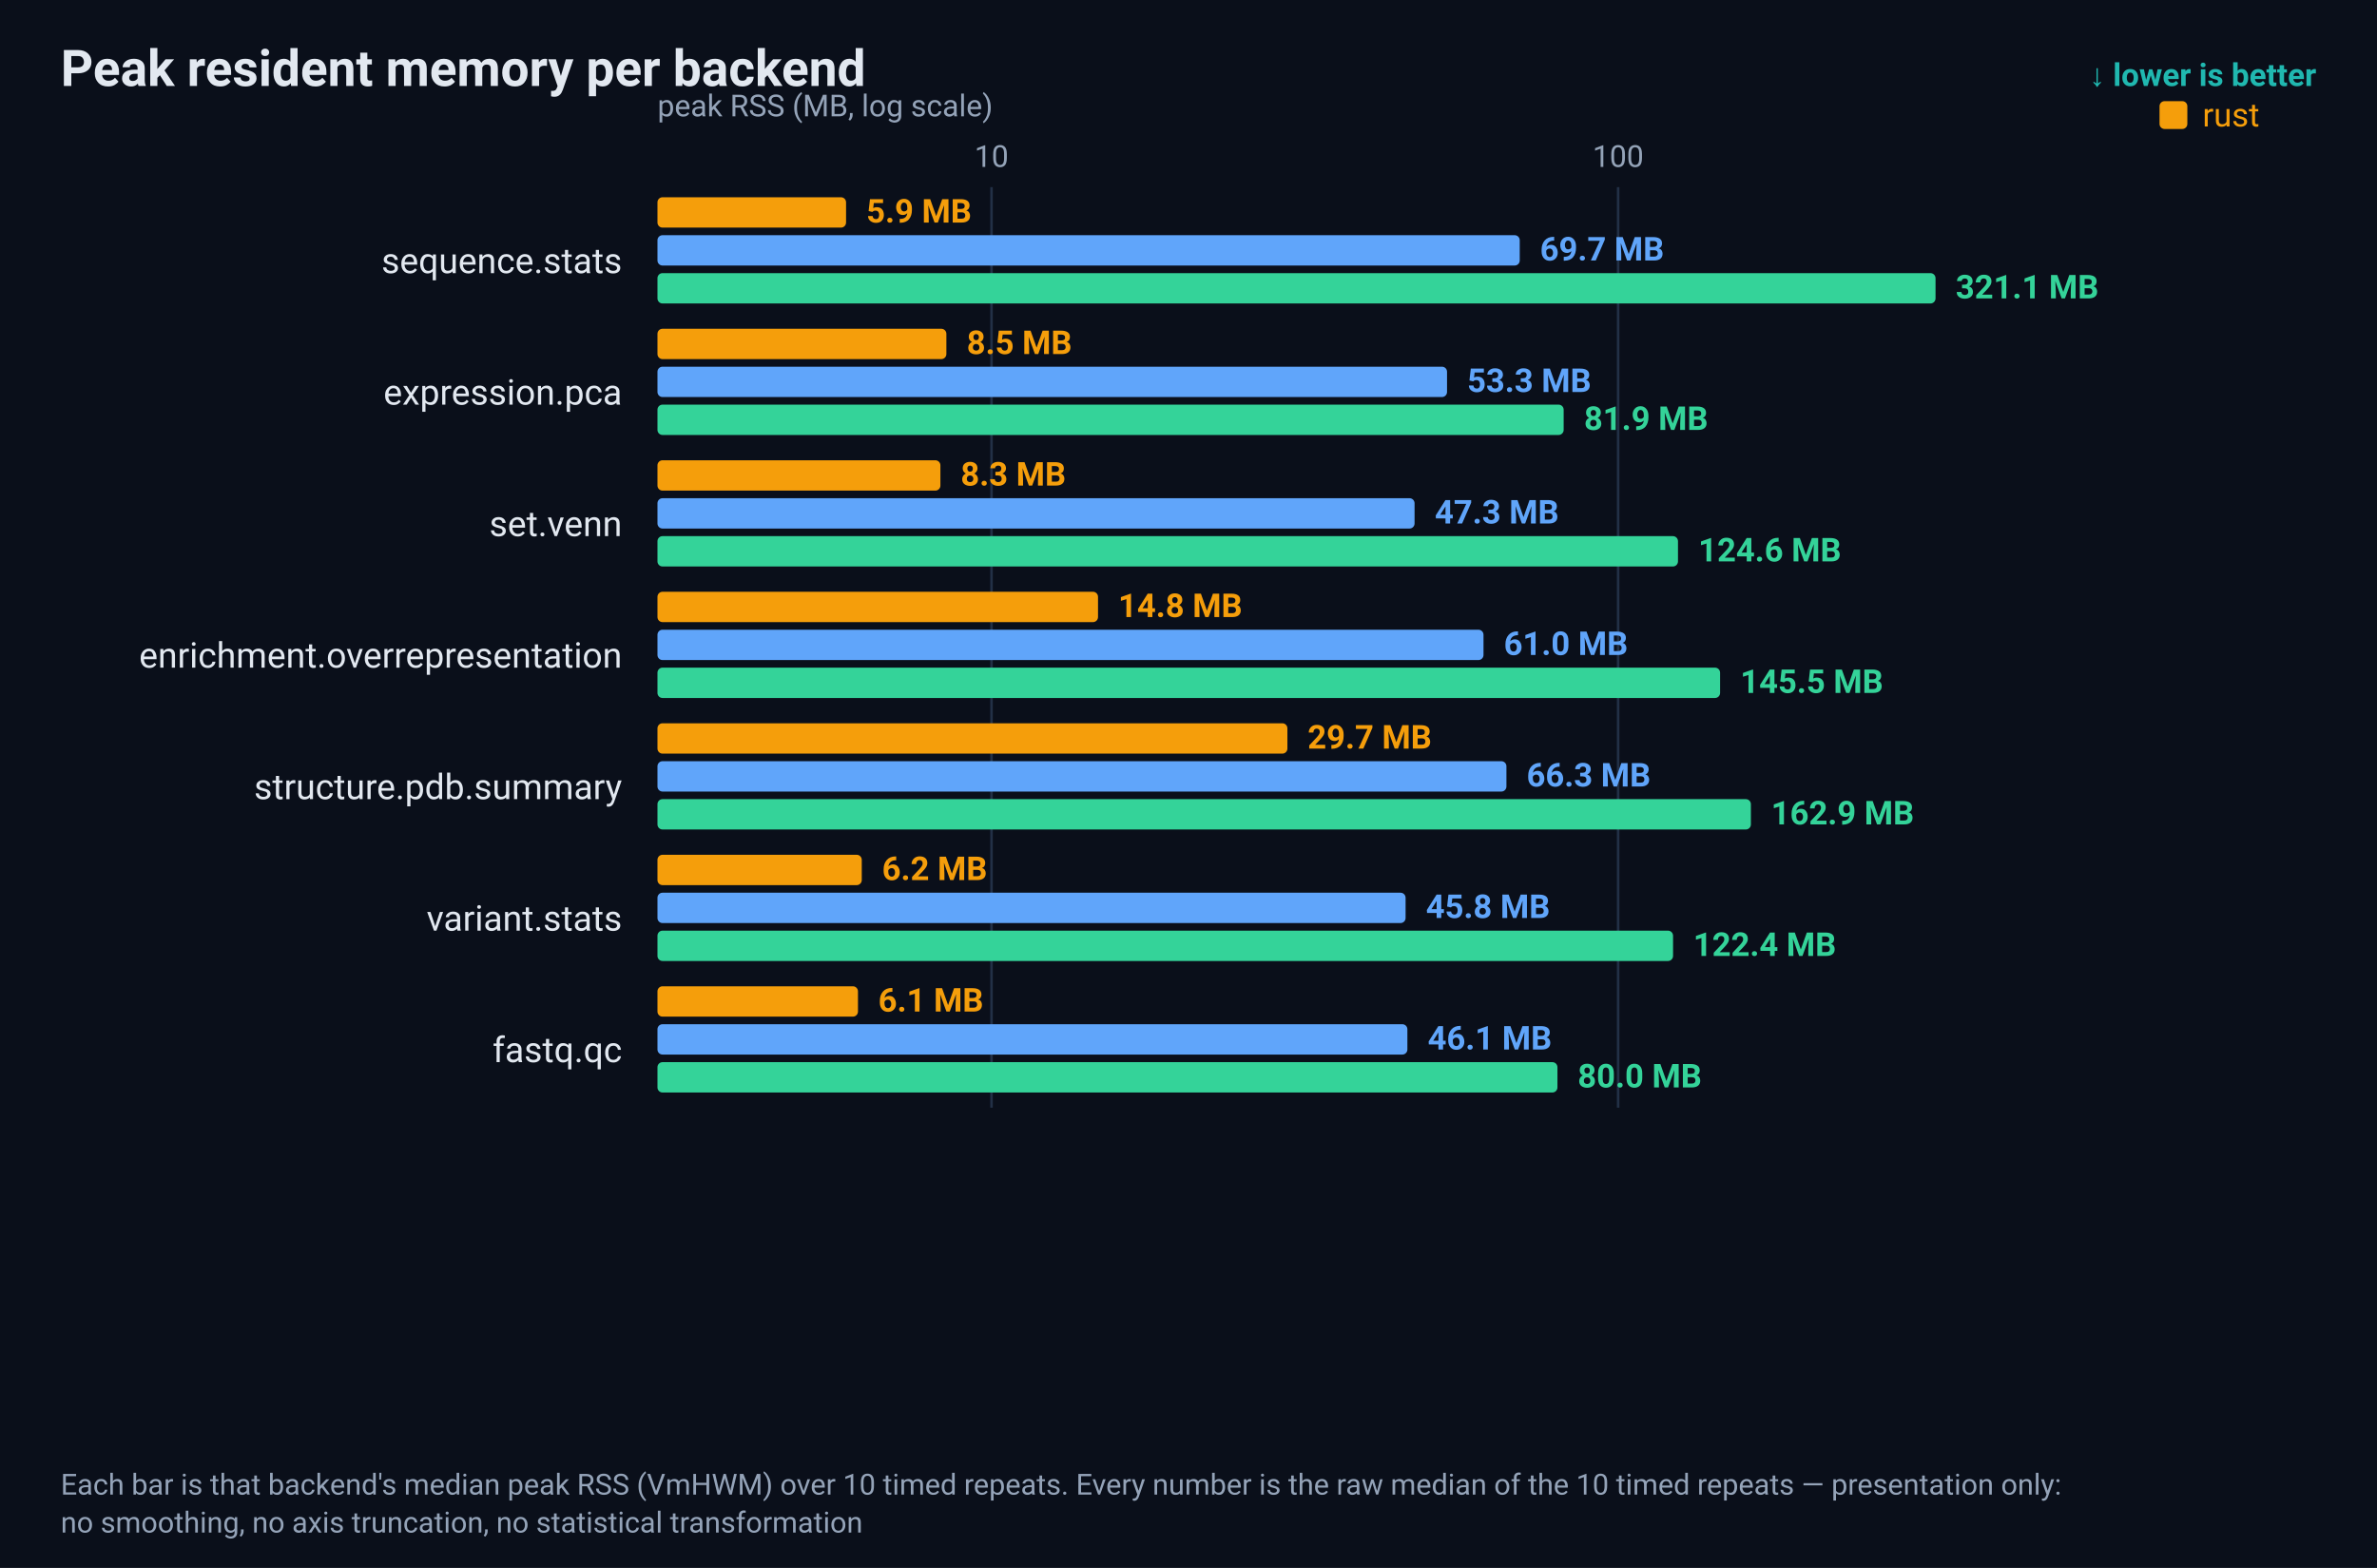
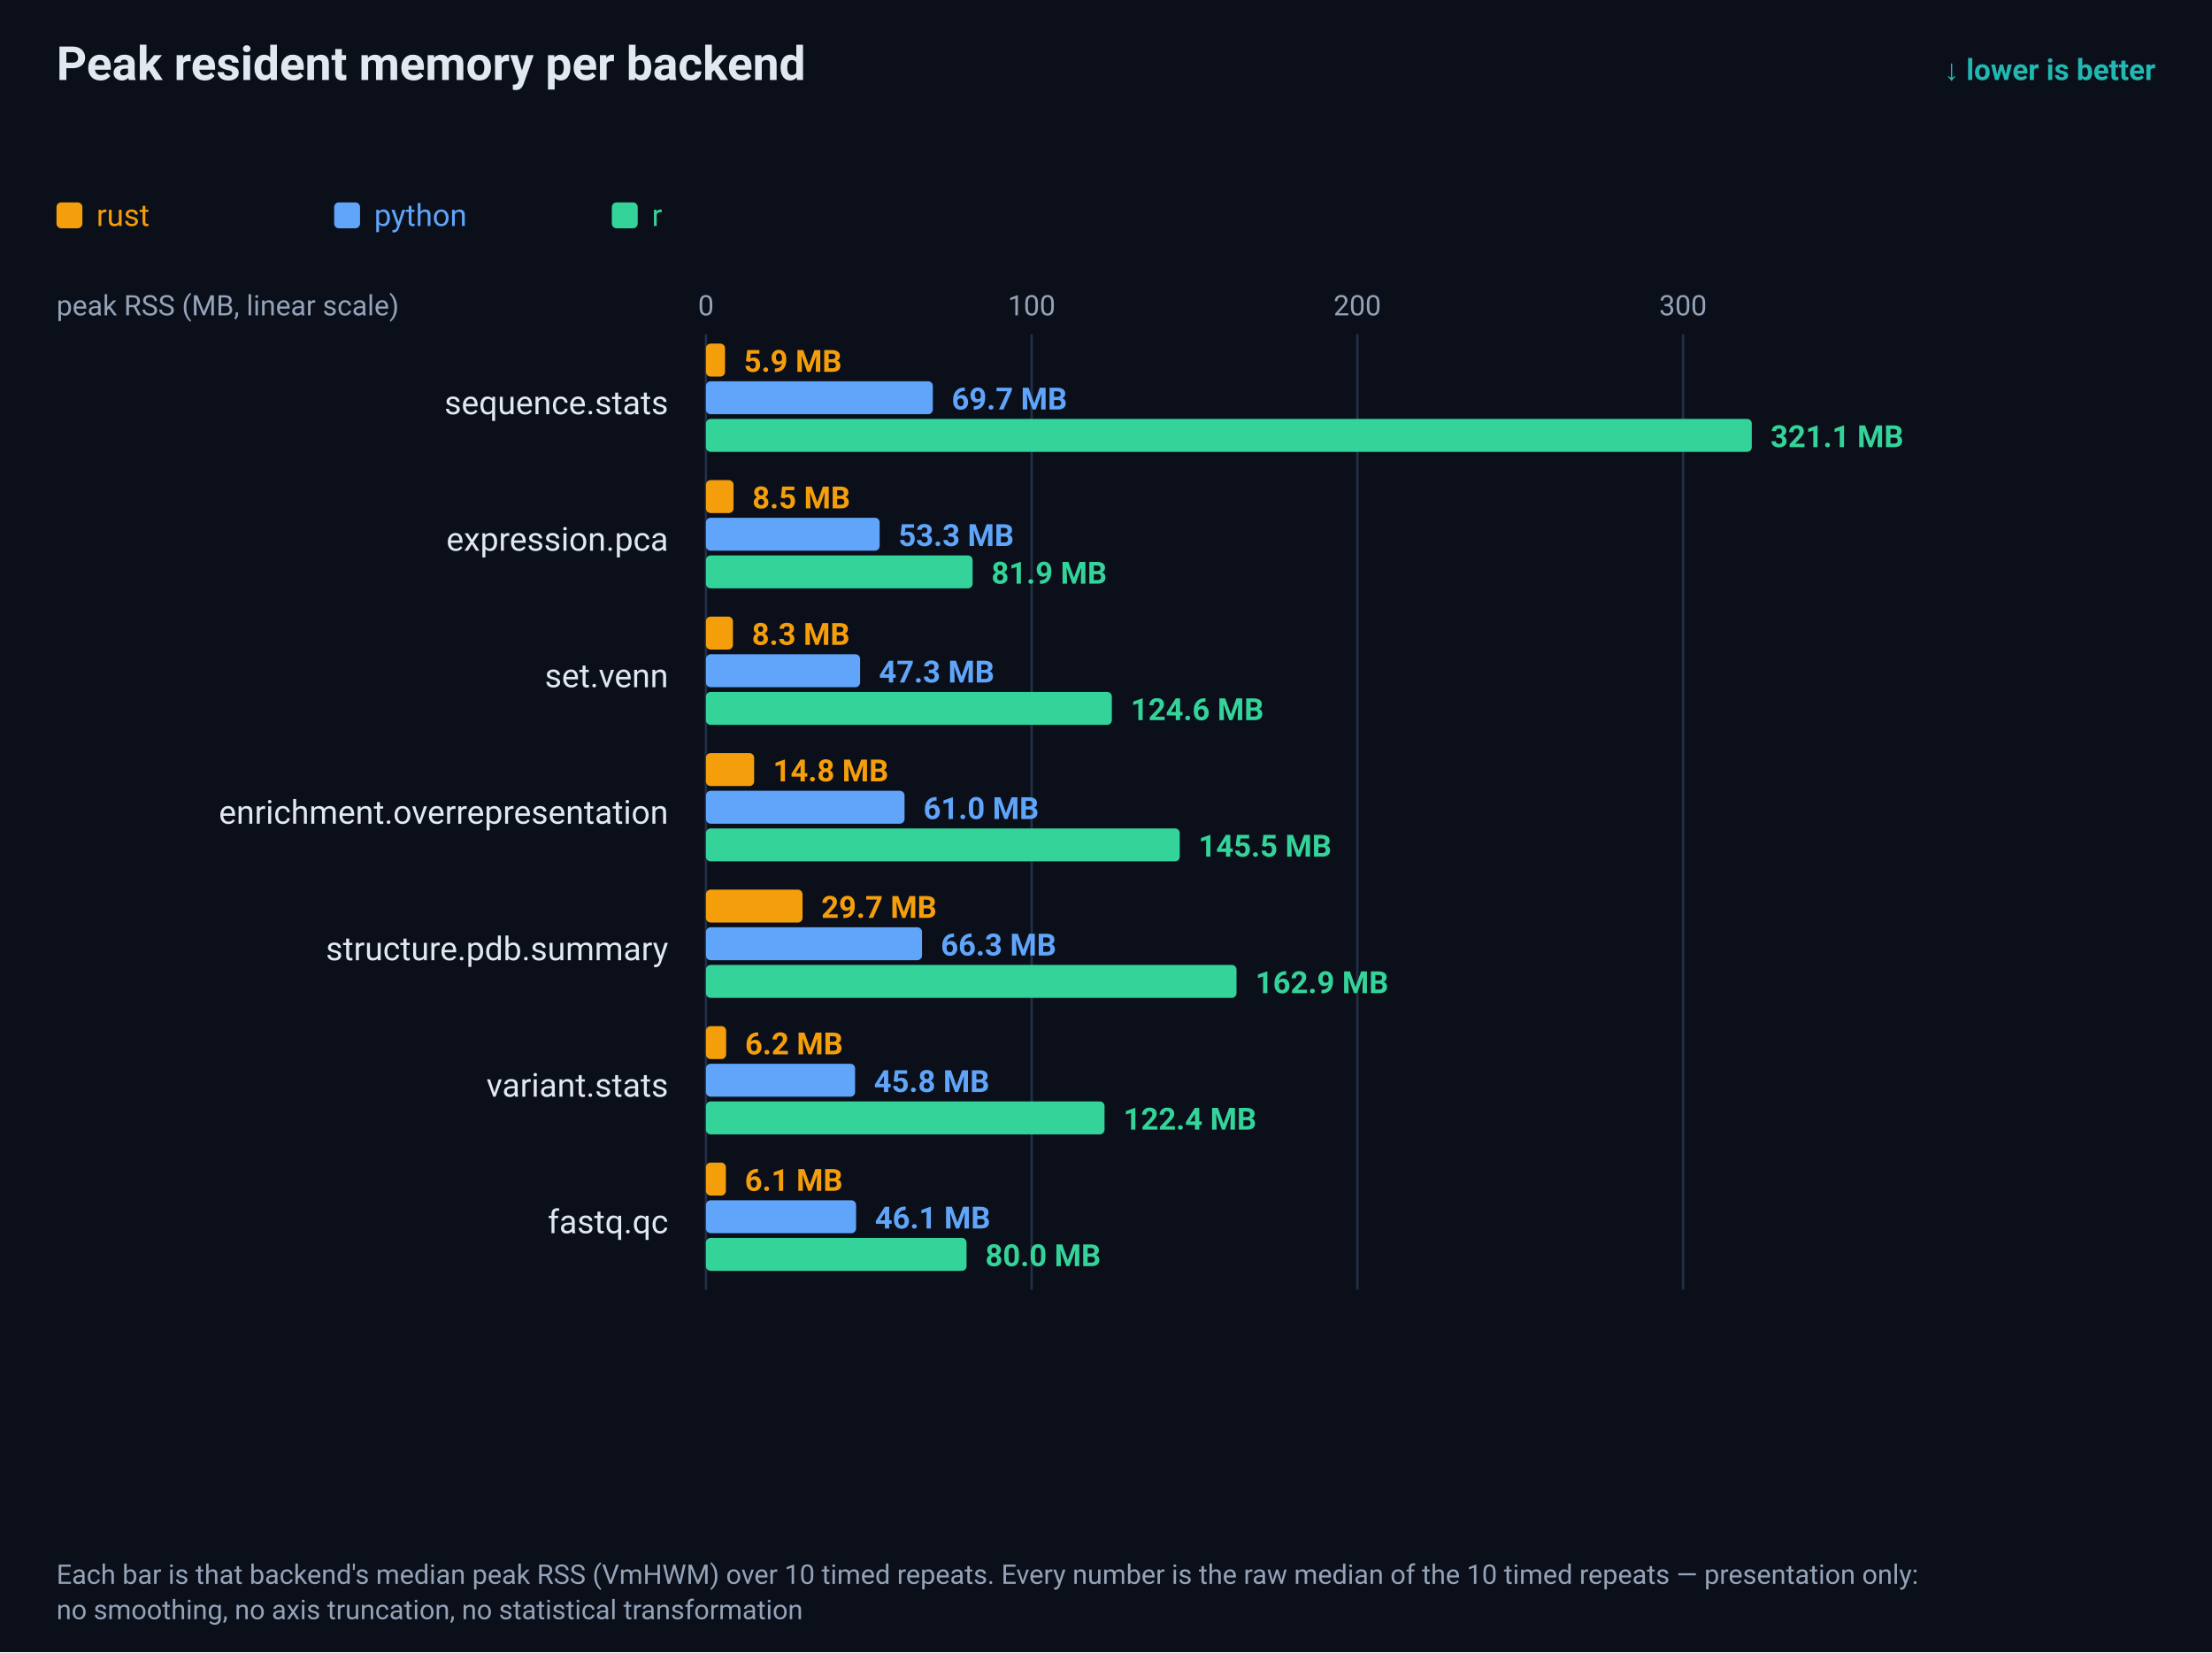
- <svg xmlns="http://www.w3.org/2000/svg" viewBox="0 0 940 620" width="940" height="620" role="img" aria-label="Peak resident memory per backend">
-   <rect width="940" height="620" fill="#0a0f1a" />
+ <svg xmlns="http://www.w3.org/2000/svg" viewBox="0 0 940 702" width="940" height="702" role="img" aria-label="Peak resident memory per backend">
+   <rect width="940" height="702" fill="#0a0f1a" />
  <text x="24" y="34" fill="#e2e8f0" font-family="-apple-system,BlinkMacSystemFont,'Segoe UI',Roboto,'Helvetica Neue',Arial,'Noto Sans SC',sans-serif" font-size="20" font-weight="600">Peak resident memory per backend</text>
  <text x="916" y="34" fill="#20B8B0" font-family="-apple-system,BlinkMacSystemFont,'Segoe UI',Roboto,'Helvetica Neue',Arial,'Noto Sans SC',sans-serif" font-size="12.5" font-weight="600" text-anchor="end">↓ lower is better</text>
-   <line x1="392.1" y1="74.0" x2="392.1" y2="438.0" stroke="#223046" stroke-width="1.0" opacity="1.0" />
-   <text x="392.1" y="66.0" fill="#94a3b8" font-family="-apple-system,BlinkMacSystemFont,'Segoe UI',Roboto,'Helvetica Neue',Arial,'Noto Sans SC',sans-serif" font-size="12" font-weight="400" text-anchor="middle">10</text>
-   <line x1="639.9" y1="74.0" x2="639.9" y2="438.0" stroke="#223046" stroke-width="1.0" opacity="1.0" />
-   <text x="639.9" y="66.0" fill="#94a3b8" font-family="-apple-system,BlinkMacSystemFont,'Segoe UI',Roboto,'Helvetica Neue',Arial,'Noto Sans SC',sans-serif" font-size="12" font-weight="400" text-anchor="middle">100</text>
-   <text x="260.0" y="46.0" fill="#94a3b8" font-family="-apple-system,BlinkMacSystemFont,'Segoe UI',Roboto,'Helvetica Neue',Arial,'Noto Sans SC',sans-serif" font-size="12" font-weight="400" text-anchor="start">peak RSS (MB, log scale)</text>
-   <rect x="854.00" y="40.00" width="11.00" height="11.00" rx="2" fill="#f59e0b" opacity="1.0" />
-   <text x="871.0" y="50.0" fill="#f59e0b" font-family="-apple-system,BlinkMacSystemFont,'Segoe UI',Roboto,'Helvetica Neue',Arial,'Noto Sans SC',sans-serif" font-size="13" font-weight="400" text-anchor="start">rust</text>
-   <rect x="954.00" y="40.00" width="11.00" height="11.00" rx="2" fill="#60a5fa" opacity="1.0" />
-   <text x="971.0" y="50.0" fill="#60a5fa" font-family="-apple-system,BlinkMacSystemFont,'Segoe UI',Roboto,'Helvetica Neue',Arial,'Noto Sans SC',sans-serif" font-size="13" font-weight="400" text-anchor="start">python</text>
-   <rect x="1054.00" y="40.00" width="11.00" height="11.00" rx="2" fill="#34d399" opacity="1.0" />
-   <text x="1071.0" y="50.0" fill="#34d399" font-family="-apple-system,BlinkMacSystemFont,'Segoe UI',Roboto,'Helvetica Neue',Arial,'Noto Sans SC',sans-serif" font-size="13" font-weight="400" text-anchor="start">r</text>
-   <text x="246.0" y="108.0" fill="#e2e8f0" font-family="-apple-system,BlinkMacSystemFont,'Segoe UI',Roboto,'Helvetica Neue',Arial,'Noto Sans SC',sans-serif" font-size="14" font-weight="400" text-anchor="end">sequence.stats</text>
-   <rect x="260.00" y="78.00" width="74.58" height="12.00" rx="2.0" fill="#f59e0b" opacity="1.0" />
-   <text x="342.6" y="88.0" fill="#f59e0b" font-family="-apple-system,BlinkMacSystemFont,'Segoe UI',Roboto,'Helvetica Neue',Arial,'Noto Sans SC',sans-serif" font-size="13" font-weight="600" text-anchor="start">5.9 MB</text>
-   <rect x="260.00" y="93.00" width="340.99" height="12.00" rx="2.0" fill="#60a5fa" opacity="1.0" />
-   <text x="609.0" y="103.0" fill="#60a5fa" font-family="-apple-system,BlinkMacSystemFont,'Segoe UI',Roboto,'Helvetica Neue',Arial,'Noto Sans SC',sans-serif" font-size="13" font-weight="600" text-anchor="start">69.7 MB</text>
-   <rect x="260.00" y="108.00" width="505.42" height="12.00" rx="2.0" fill="#34d399" opacity="1.0" />
-   <text x="773.4" y="118.0" fill="#34d399" font-family="-apple-system,BlinkMacSystemFont,'Segoe UI',Roboto,'Helvetica Neue',Arial,'Noto Sans SC',sans-serif" font-size="13" font-weight="600" text-anchor="start">321.1 MB</text>
-   <text x="246.0" y="160.0" fill="#e2e8f0" font-family="-apple-system,BlinkMacSystemFont,'Segoe UI',Roboto,'Helvetica Neue',Arial,'Noto Sans SC',sans-serif" font-size="14" font-weight="400" text-anchor="end">expression.pca</text>
-   <rect x="260.00" y="130.00" width="114.25" height="12.00" rx="2.0" fill="#f59e0b" opacity="1.0" />
-   <text x="382.3" y="140.0" fill="#f59e0b" font-family="-apple-system,BlinkMacSystemFont,'Segoe UI',Roboto,'Helvetica Neue',Arial,'Noto Sans SC',sans-serif" font-size="13" font-weight="600" text-anchor="start">8.5 MB</text>
-   <rect x="260.00" y="145.00" width="312.24" height="12.00" rx="2.0" fill="#60a5fa" opacity="1.0" />
-   <text x="580.2" y="155.0" fill="#60a5fa" font-family="-apple-system,BlinkMacSystemFont,'Segoe UI',Roboto,'Helvetica Neue',Arial,'Noto Sans SC',sans-serif" font-size="13" font-weight="600" text-anchor="start">53.3 MB</text>
-   <rect x="260.00" y="160.00" width="358.36" height="12.00" rx="2.0" fill="#34d399" opacity="1.0" />
-   <text x="626.4" y="170.0" fill="#34d399" font-family="-apple-system,BlinkMacSystemFont,'Segoe UI',Roboto,'Helvetica Neue',Arial,'Noto Sans SC',sans-serif" font-size="13" font-weight="600" text-anchor="start">81.9 MB</text>
-   <text x="246.0" y="212.0" fill="#e2e8f0" font-family="-apple-system,BlinkMacSystemFont,'Segoe UI',Roboto,'Helvetica Neue',Arial,'Noto Sans SC',sans-serif" font-size="14" font-weight="400" text-anchor="end">set.venn</text>
-   <rect x="260.00" y="182.00" width="111.89" height="12.00" rx="2.0" fill="#f59e0b" opacity="1.0" />
-   <text x="379.9" y="192.0" fill="#f59e0b" font-family="-apple-system,BlinkMacSystemFont,'Segoe UI',Roboto,'Helvetica Neue',Arial,'Noto Sans SC',sans-serif" font-size="13" font-weight="600" text-anchor="start">8.3 MB</text>
-   <rect x="260.00" y="197.00" width="299.40" height="12.00" rx="2.0" fill="#60a5fa" opacity="1.0" />
-   <text x="567.4" y="207.0" fill="#60a5fa" font-family="-apple-system,BlinkMacSystemFont,'Segoe UI',Roboto,'Helvetica Neue',Arial,'Noto Sans SC',sans-serif" font-size="13" font-weight="600" text-anchor="start">47.3 MB</text>
-   <rect x="260.00" y="212.00" width="403.57" height="12.00" rx="2.0" fill="#34d399" opacity="1.0" />
-   <text x="671.6" y="222.0" fill="#34d399" font-family="-apple-system,BlinkMacSystemFont,'Segoe UI',Roboto,'Helvetica Neue',Arial,'Noto Sans SC',sans-serif" font-size="13" font-weight="600" text-anchor="start">124.6 MB</text>
-   <text x="246.0" y="264.0" fill="#e2e8f0" font-family="-apple-system,BlinkMacSystemFont,'Segoe UI',Roboto,'Helvetica Neue',Arial,'Noto Sans SC',sans-serif" font-size="14" font-weight="400" text-anchor="end">enrichment.overrepresentation</text>
-   <rect x="260.00" y="234.00" width="174.22" height="12.00" rx="2.0" fill="#f59e0b" opacity="1.0" />
-   <text x="442.2" y="244.0" fill="#f59e0b" font-family="-apple-system,BlinkMacSystemFont,'Segoe UI',Roboto,'Helvetica Neue',Arial,'Noto Sans SC',sans-serif" font-size="13" font-weight="600" text-anchor="start">14.8 MB</text>
-   <rect x="260.00" y="249.00" width="326.66" height="12.00" rx="2.0" fill="#60a5fa" opacity="1.0" />
-   <text x="594.7" y="259.0" fill="#60a5fa" font-family="-apple-system,BlinkMacSystemFont,'Segoe UI',Roboto,'Helvetica Neue',Arial,'Noto Sans SC',sans-serif" font-size="13" font-weight="600" text-anchor="start">61.0 MB</text>
-   <rect x="260.00" y="264.00" width="420.22" height="12.00" rx="2.0" fill="#34d399" opacity="1.0" />
-   <text x="688.2" y="274.0" fill="#34d399" font-family="-apple-system,BlinkMacSystemFont,'Segoe UI',Roboto,'Helvetica Neue',Arial,'Noto Sans SC',sans-serif" font-size="13" font-weight="600" text-anchor="start">145.5 MB</text>
-   <text x="246.0" y="316.0" fill="#e2e8f0" font-family="-apple-system,BlinkMacSystemFont,'Segoe UI',Roboto,'Helvetica Neue',Arial,'Noto Sans SC',sans-serif" font-size="14" font-weight="400" text-anchor="end">structure.pdb.summary</text>
-   <rect x="260.00" y="286.00" width="249.11" height="12.00" rx="2.0" fill="#f59e0b" opacity="1.0" />
-   <text x="517.1" y="296.0" fill="#f59e0b" font-family="-apple-system,BlinkMacSystemFont,'Segoe UI',Roboto,'Helvetica Neue',Arial,'Noto Sans SC',sans-serif" font-size="13" font-weight="600" text-anchor="start">29.7 MB</text>
-   <rect x="260.00" y="301.00" width="335.73" height="12.00" rx="2.0" fill="#60a5fa" opacity="1.0" />
-   <text x="603.7" y="311.0" fill="#60a5fa" font-family="-apple-system,BlinkMacSystemFont,'Segoe UI',Roboto,'Helvetica Neue',Arial,'Noto Sans SC',sans-serif" font-size="13" font-weight="600" text-anchor="start">66.3 MB</text>
-   <rect x="260.00" y="316.00" width="432.40" height="12.00" rx="2.0" fill="#34d399" opacity="1.0" />
-   <text x="700.4" y="326.0" fill="#34d399" font-family="-apple-system,BlinkMacSystemFont,'Segoe UI',Roboto,'Helvetica Neue',Arial,'Noto Sans SC',sans-serif" font-size="13" font-weight="600" text-anchor="start">162.9 MB</text>
-   <text x="246.0" y="368.0" fill="#e2e8f0" font-family="-apple-system,BlinkMacSystemFont,'Segoe UI',Roboto,'Helvetica Neue',Arial,'Noto Sans SC',sans-serif" font-size="14" font-weight="400" text-anchor="end">variant.stats</text>
-   <rect x="260.00" y="338.00" width="80.79" height="12.00" rx="2.0" fill="#f59e0b" opacity="1.0" />
-   <text x="348.8" y="348.0" fill="#f59e0b" font-family="-apple-system,BlinkMacSystemFont,'Segoe UI',Roboto,'Helvetica Neue',Arial,'Noto Sans SC',sans-serif" font-size="13" font-weight="600" text-anchor="start">6.2 MB</text>
-   <rect x="260.00" y="353.00" width="295.85" height="12.00" rx="2.0" fill="#60a5fa" opacity="1.0" />
-   <text x="563.9" y="363.0" fill="#60a5fa" font-family="-apple-system,BlinkMacSystemFont,'Segoe UI',Roboto,'Helvetica Neue',Arial,'Noto Sans SC',sans-serif" font-size="13" font-weight="600" text-anchor="start">45.8 MB</text>
-   <rect x="260.00" y="368.00" width="401.62" height="12.00" rx="2.0" fill="#34d399" opacity="1.0" />
-   <text x="669.6" y="378.0" fill="#34d399" font-family="-apple-system,BlinkMacSystemFont,'Segoe UI',Roboto,'Helvetica Neue',Arial,'Noto Sans SC',sans-serif" font-size="13" font-weight="600" text-anchor="start">122.4 MB</text>
-   <text x="246.0" y="420.0" fill="#e2e8f0" font-family="-apple-system,BlinkMacSystemFont,'Segoe UI',Roboto,'Helvetica Neue',Arial,'Noto Sans SC',sans-serif" font-size="14" font-weight="400" text-anchor="end">fastq.qc</text>
-   <rect x="260.00" y="390.00" width="79.29" height="12.00" rx="2.0" fill="#f59e0b" opacity="1.0" />
-   <text x="347.3" y="400.0" fill="#f59e0b" font-family="-apple-system,BlinkMacSystemFont,'Segoe UI',Roboto,'Helvetica Neue',Arial,'Noto Sans SC',sans-serif" font-size="13" font-weight="600" text-anchor="start">6.1 MB</text>
-   <rect x="260.00" y="405.00" width="296.56" height="12.00" rx="2.0" fill="#60a5fa" opacity="1.0" />
-   <text x="564.6" y="415.0" fill="#60a5fa" font-family="-apple-system,BlinkMacSystemFont,'Segoe UI',Roboto,'Helvetica Neue',Arial,'Noto Sans SC',sans-serif" font-size="13" font-weight="600" text-anchor="start">46.1 MB</text>
-   <rect x="260.00" y="420.00" width="355.90" height="12.00" rx="2.0" fill="#34d399" opacity="1.0" />
-   <text x="623.9" y="430.0" fill="#34d399" font-family="-apple-system,BlinkMacSystemFont,'Segoe UI',Roboto,'Helvetica Neue',Arial,'Noto Sans SC',sans-serif" font-size="13" font-weight="600" text-anchor="start">80.0 MB</text>
-   <text x="24" y="591" fill="#94a3b8" font-family="-apple-system,BlinkMacSystemFont,'Segoe UI',Roboto,'Helvetica Neue',Arial,'Noto Sans SC',sans-serif" font-size="11.5">Each bar is that backend's median peak RSS (VmHWM) over 10 timed repeats. Every number is the raw median of the 10 timed repeats — presentation only:</text>
-   <text x="24" y="606" fill="#94a3b8" font-family="-apple-system,BlinkMacSystemFont,'Segoe UI',Roboto,'Helvetica Neue',Arial,'Noto Sans SC',sans-serif" font-size="11.5">no smoothing, no axis truncation, no statistical transformation</text>
+   <rect x="24.00" y="86.00" width="11.00" height="11.00" rx="2" fill="#f59e0b" opacity="1.0" />
+   <text x="41.0" y="96.0" fill="#f59e0b" font-family="-apple-system,BlinkMacSystemFont,'Segoe UI',Roboto,'Helvetica Neue',Arial,'Noto Sans SC',sans-serif" font-size="13" font-weight="400" text-anchor="start">rust</text>
+   <rect x="142.00" y="86.00" width="11.00" height="11.00" rx="2" fill="#60a5fa" opacity="1.0" />
+   <text x="159.0" y="96.0" fill="#60a5fa" font-family="-apple-system,BlinkMacSystemFont,'Segoe UI',Roboto,'Helvetica Neue',Arial,'Noto Sans SC',sans-serif" font-size="13" font-weight="400" text-anchor="start">python</text>
+   <rect x="260.00" y="86.00" width="11.00" height="11.00" rx="2" fill="#34d399" opacity="1.0" />
+   <text x="277.0" y="96.0" fill="#34d399" font-family="-apple-system,BlinkMacSystemFont,'Segoe UI',Roboto,'Helvetica Neue',Arial,'Noto Sans SC',sans-serif" font-size="13" font-weight="400" text-anchor="start">r</text>
+   <line x1="300.00" y1="142.00" x2="300.00" y2="548.00" stroke="#223046" stroke-width="1.0" opacity="1.0" />
+   <text x="300.0" y="134.0" fill="#94a3b8" font-family="-apple-system,BlinkMacSystemFont,'Segoe UI',Roboto,'Helvetica Neue',Arial,'Noto Sans SC',sans-serif" font-size="12" font-weight="400" text-anchor="middle">0</text>
+   <line x1="438.41" y1="142.00" x2="438.41" y2="548.00" stroke="#223046" stroke-width="1.0" opacity="1.0" />
+   <text x="438.4" y="134.0" fill="#94a3b8" font-family="-apple-system,BlinkMacSystemFont,'Segoe UI',Roboto,'Helvetica Neue',Arial,'Noto Sans SC',sans-serif" font-size="12" font-weight="400" text-anchor="middle">100</text>
+   <line x1="576.82" y1="142.00" x2="576.82" y2="548.00" stroke="#223046" stroke-width="1.0" opacity="1.0" />
+   <text x="576.8" y="134.0" fill="#94a3b8" font-family="-apple-system,BlinkMacSystemFont,'Segoe UI',Roboto,'Helvetica Neue',Arial,'Noto Sans SC',sans-serif" font-size="12" font-weight="400" text-anchor="middle">200</text>
+   <line x1="715.23" y1="142.00" x2="715.23" y2="548.00" stroke="#223046" stroke-width="1.0" opacity="1.0" />
+   <text x="715.2" y="134.0" fill="#94a3b8" font-family="-apple-system,BlinkMacSystemFont,'Segoe UI',Roboto,'Helvetica Neue',Arial,'Noto Sans SC',sans-serif" font-size="12" font-weight="400" text-anchor="middle">300</text>
+   <text x="24.0" y="134.0" fill="#94a3b8" font-family="-apple-system,BlinkMacSystemFont,'Segoe UI',Roboto,'Helvetica Neue',Arial,'Noto Sans SC',sans-serif" font-size="12" font-weight="400" text-anchor="start">peak RSS (MB, linear scale)</text>
+   <text x="284.0" y="176.0" fill="#e2e8f0" font-family="-apple-system,BlinkMacSystemFont,'Segoe UI',Roboto,'Helvetica Neue',Arial,'Noto Sans SC',sans-serif" font-size="14" font-weight="400" text-anchor="end">sequence.stats</text>
+   <rect x="300.00" y="146.00" width="8.11" height="14.00" rx="2" fill="#f59e0b" opacity="1.0" />
+   <text x="316.1" y="158.0" fill="#f59e0b" font-family="-apple-system,BlinkMacSystemFont,'Segoe UI',Roboto,'Helvetica Neue',Arial,'Noto Sans SC',sans-serif" font-size="13" font-weight="600" text-anchor="start">5.9 MB</text>
+   <rect x="300.00" y="162.00" width="96.42" height="14.00" rx="2" fill="#60a5fa" opacity="1.0" />
+   <text x="404.4" y="174.0" fill="#60a5fa" font-family="-apple-system,BlinkMacSystemFont,'Segoe UI',Roboto,'Helvetica Neue',Arial,'Noto Sans SC',sans-serif" font-size="13" font-weight="600" text-anchor="start">69.7 MB</text>
+   <rect x="300.00" y="178.00" width="444.44" height="14.00" rx="2" fill="#34d399" opacity="1.0" />
+   <text x="752.4" y="190.0" fill="#34d399" font-family="-apple-system,BlinkMacSystemFont,'Segoe UI',Roboto,'Helvetica Neue',Arial,'Noto Sans SC',sans-serif" font-size="13" font-weight="600" text-anchor="start">321.1 MB</text>
+   <text x="284.0" y="234.0" fill="#e2e8f0" font-family="-apple-system,BlinkMacSystemFont,'Segoe UI',Roboto,'Helvetica Neue',Arial,'Noto Sans SC',sans-serif" font-size="14" font-weight="400" text-anchor="end">expression.pca</text>
+   <rect x="300.00" y="204.00" width="11.72" height="14.00" rx="2" fill="#f59e0b" opacity="1.0" />
+   <text x="319.7" y="216.0" fill="#f59e0b" font-family="-apple-system,BlinkMacSystemFont,'Segoe UI',Roboto,'Helvetica Neue',Arial,'Noto Sans SC',sans-serif" font-size="13" font-weight="600" text-anchor="start">8.5 MB</text>
+   <rect x="300.00" y="220.00" width="73.81" height="14.00" rx="2" fill="#60a5fa" opacity="1.0" />
+   <text x="381.8" y="232.0" fill="#60a5fa" font-family="-apple-system,BlinkMacSystemFont,'Segoe UI',Roboto,'Helvetica Neue',Arial,'Noto Sans SC',sans-serif" font-size="13" font-weight="600" text-anchor="start">53.3 MB</text>
+   <rect x="300.00" y="236.00" width="113.31" height="14.00" rx="2" fill="#34d399" opacity="1.0" />
+   <text x="421.3" y="248.0" fill="#34d399" font-family="-apple-system,BlinkMacSystemFont,'Segoe UI',Roboto,'Helvetica Neue',Arial,'Noto Sans SC',sans-serif" font-size="13" font-weight="600" text-anchor="start">81.9 MB</text>
+   <text x="284.0" y="292.0" fill="#e2e8f0" font-family="-apple-system,BlinkMacSystemFont,'Segoe UI',Roboto,'Helvetica Neue',Arial,'Noto Sans SC',sans-serif" font-size="14" font-weight="400" text-anchor="end">set.venn</text>
+   <rect x="300.00" y="262.00" width="11.47" height="14.00" rx="2" fill="#f59e0b" opacity="1.0" />
+   <text x="319.5" y="274.0" fill="#f59e0b" font-family="-apple-system,BlinkMacSystemFont,'Segoe UI',Roboto,'Helvetica Neue',Arial,'Noto Sans SC',sans-serif" font-size="13" font-weight="600" text-anchor="start">8.3 MB</text>
+   <rect x="300.00" y="278.00" width="65.51" height="14.00" rx="2" fill="#60a5fa" opacity="1.0" />
+   <text x="373.5" y="290.0" fill="#60a5fa" font-family="-apple-system,BlinkMacSystemFont,'Segoe UI',Roboto,'Helvetica Neue',Arial,'Noto Sans SC',sans-serif" font-size="13" font-weight="600" text-anchor="start">47.3 MB</text>
+   <rect x="300.00" y="294.00" width="172.48" height="14.00" rx="2" fill="#34d399" opacity="1.0" />
+   <text x="480.5" y="306.0" fill="#34d399" font-family="-apple-system,BlinkMacSystemFont,'Segoe UI',Roboto,'Helvetica Neue',Arial,'Noto Sans SC',sans-serif" font-size="13" font-weight="600" text-anchor="start">124.6 MB</text>
+   <text x="284.0" y="350.0" fill="#e2e8f0" font-family="-apple-system,BlinkMacSystemFont,'Segoe UI',Roboto,'Helvetica Neue',Arial,'Noto Sans SC',sans-serif" font-size="14" font-weight="400" text-anchor="end">enrichment.overrepresentation</text>
+   <rect x="300.00" y="320.00" width="20.47" height="14.00" rx="2" fill="#f59e0b" opacity="1.0" />
+   <text x="328.5" y="332.0" fill="#f59e0b" font-family="-apple-system,BlinkMacSystemFont,'Segoe UI',Roboto,'Helvetica Neue',Arial,'Noto Sans SC',sans-serif" font-size="13" font-weight="600" text-anchor="start">14.8 MB</text>
+   <rect x="300.00" y="336.00" width="84.39" height="14.00" rx="2" fill="#60a5fa" opacity="1.0" />
+   <text x="392.4" y="348.0" fill="#60a5fa" font-family="-apple-system,BlinkMacSystemFont,'Segoe UI',Roboto,'Helvetica Neue',Arial,'Noto Sans SC',sans-serif" font-size="13" font-weight="600" text-anchor="start">61.0 MB</text>
+   <rect x="300.00" y="352.00" width="201.35" height="14.00" rx="2" fill="#34d399" opacity="1.0" />
+   <text x="509.3" y="364.0" fill="#34d399" font-family="-apple-system,BlinkMacSystemFont,'Segoe UI',Roboto,'Helvetica Neue',Arial,'Noto Sans SC',sans-serif" font-size="13" font-weight="600" text-anchor="start">145.5 MB</text>
+   <text x="284.0" y="408.0" fill="#e2e8f0" font-family="-apple-system,BlinkMacSystemFont,'Segoe UI',Roboto,'Helvetica Neue',Arial,'Noto Sans SC',sans-serif" font-size="14" font-weight="400" text-anchor="end">structure.pdb.summary</text>
+   <rect x="300.00" y="378.00" width="41.05" height="14.00" rx="2" fill="#f59e0b" opacity="1.0" />
+   <text x="349.0" y="390.0" fill="#f59e0b" font-family="-apple-system,BlinkMacSystemFont,'Segoe UI',Roboto,'Helvetica Neue',Arial,'Noto Sans SC',sans-serif" font-size="13" font-weight="600" text-anchor="start">29.7 MB</text>
+   <rect x="300.00" y="394.00" width="91.82" height="14.00" rx="2" fill="#60a5fa" opacity="1.0" />
+   <text x="399.8" y="406.0" fill="#60a5fa" font-family="-apple-system,BlinkMacSystemFont,'Segoe UI',Roboto,'Helvetica Neue',Arial,'Noto Sans SC',sans-serif" font-size="13" font-weight="600" text-anchor="start">66.3 MB</text>
+   <rect x="300.00" y="410.00" width="225.47" height="14.00" rx="2" fill="#34d399" opacity="1.0" />
+   <text x="533.5" y="422.0" fill="#34d399" font-family="-apple-system,BlinkMacSystemFont,'Segoe UI',Roboto,'Helvetica Neue',Arial,'Noto Sans SC',sans-serif" font-size="13" font-weight="600" text-anchor="start">162.9 MB</text>
+   <text x="284.0" y="466.0" fill="#e2e8f0" font-family="-apple-system,BlinkMacSystemFont,'Segoe UI',Roboto,'Helvetica Neue',Arial,'Noto Sans SC',sans-serif" font-size="14" font-weight="400" text-anchor="end">variant.stats</text>
+   <rect x="300.00" y="436.00" width="8.59" height="14.00" rx="2" fill="#f59e0b" opacity="1.0" />
+   <text x="316.6" y="448.0" fill="#f59e0b" font-family="-apple-system,BlinkMacSystemFont,'Segoe UI',Roboto,'Helvetica Neue',Arial,'Noto Sans SC',sans-serif" font-size="13" font-weight="600" text-anchor="start">6.2 MB</text>
+   <rect x="300.00" y="452.00" width="63.38" height="14.00" rx="2" fill="#60a5fa" opacity="1.0" />
+   <text x="371.4" y="464.0" fill="#60a5fa" font-family="-apple-system,BlinkMacSystemFont,'Segoe UI',Roboto,'Helvetica Neue',Arial,'Noto Sans SC',sans-serif" font-size="13" font-weight="600" text-anchor="start">45.8 MB</text>
+   <rect x="300.00" y="468.00" width="169.38" height="14.00" rx="2" fill="#34d399" opacity="1.0" />
+   <text x="477.4" y="480.0" fill="#34d399" font-family="-apple-system,BlinkMacSystemFont,'Segoe UI',Roboto,'Helvetica Neue',Arial,'Noto Sans SC',sans-serif" font-size="13" font-weight="600" text-anchor="start">122.4 MB</text>
+   <text x="284.0" y="524.0" fill="#e2e8f0" font-family="-apple-system,BlinkMacSystemFont,'Segoe UI',Roboto,'Helvetica Neue',Arial,'Noto Sans SC',sans-serif" font-size="14" font-weight="400" text-anchor="end">fastq.qc</text>
+   <rect x="300.00" y="494.00" width="8.47" height="14.00" rx="2" fill="#f59e0b" opacity="1.0" />
+   <text x="316.5" y="506.0" fill="#f59e0b" font-family="-apple-system,BlinkMacSystemFont,'Segoe UI',Roboto,'Helvetica Neue',Arial,'Noto Sans SC',sans-serif" font-size="13" font-weight="600" text-anchor="start">6.1 MB</text>
+   <rect x="300.00" y="510.00" width="63.80" height="14.00" rx="2" fill="#60a5fa" opacity="1.0" />
+   <text x="371.8" y="522.0" fill="#60a5fa" font-family="-apple-system,BlinkMacSystemFont,'Segoe UI',Roboto,'Helvetica Neue',Arial,'Noto Sans SC',sans-serif" font-size="13" font-weight="600" text-anchor="start">46.1 MB</text>
+   <rect x="300.00" y="526.00" width="110.75" height="14.00" rx="2" fill="#34d399" opacity="1.0" />
+   <text x="418.7" y="538.0" fill="#34d399" font-family="-apple-system,BlinkMacSystemFont,'Segoe UI',Roboto,'Helvetica Neue',Arial,'Noto Sans SC',sans-serif" font-size="13" font-weight="600" text-anchor="start">80.0 MB</text>
+   <text x="24" y="673" fill="#94a3b8" font-family="-apple-system,BlinkMacSystemFont,'Segoe UI',Roboto,'Helvetica Neue',Arial,'Noto Sans SC',sans-serif" font-size="11.5">Each bar is that backend's median peak RSS (VmHWM) over 10 timed repeats. Every number is the raw median of the 10 timed repeats — presentation only:</text>
+   <text x="24" y="688" fill="#94a3b8" font-family="-apple-system,BlinkMacSystemFont,'Segoe UI',Roboto,'Helvetica Neue',Arial,'Noto Sans SC',sans-serif" font-size="11.5">no smoothing, no axis truncation, no statistical transformation</text>
</svg>
